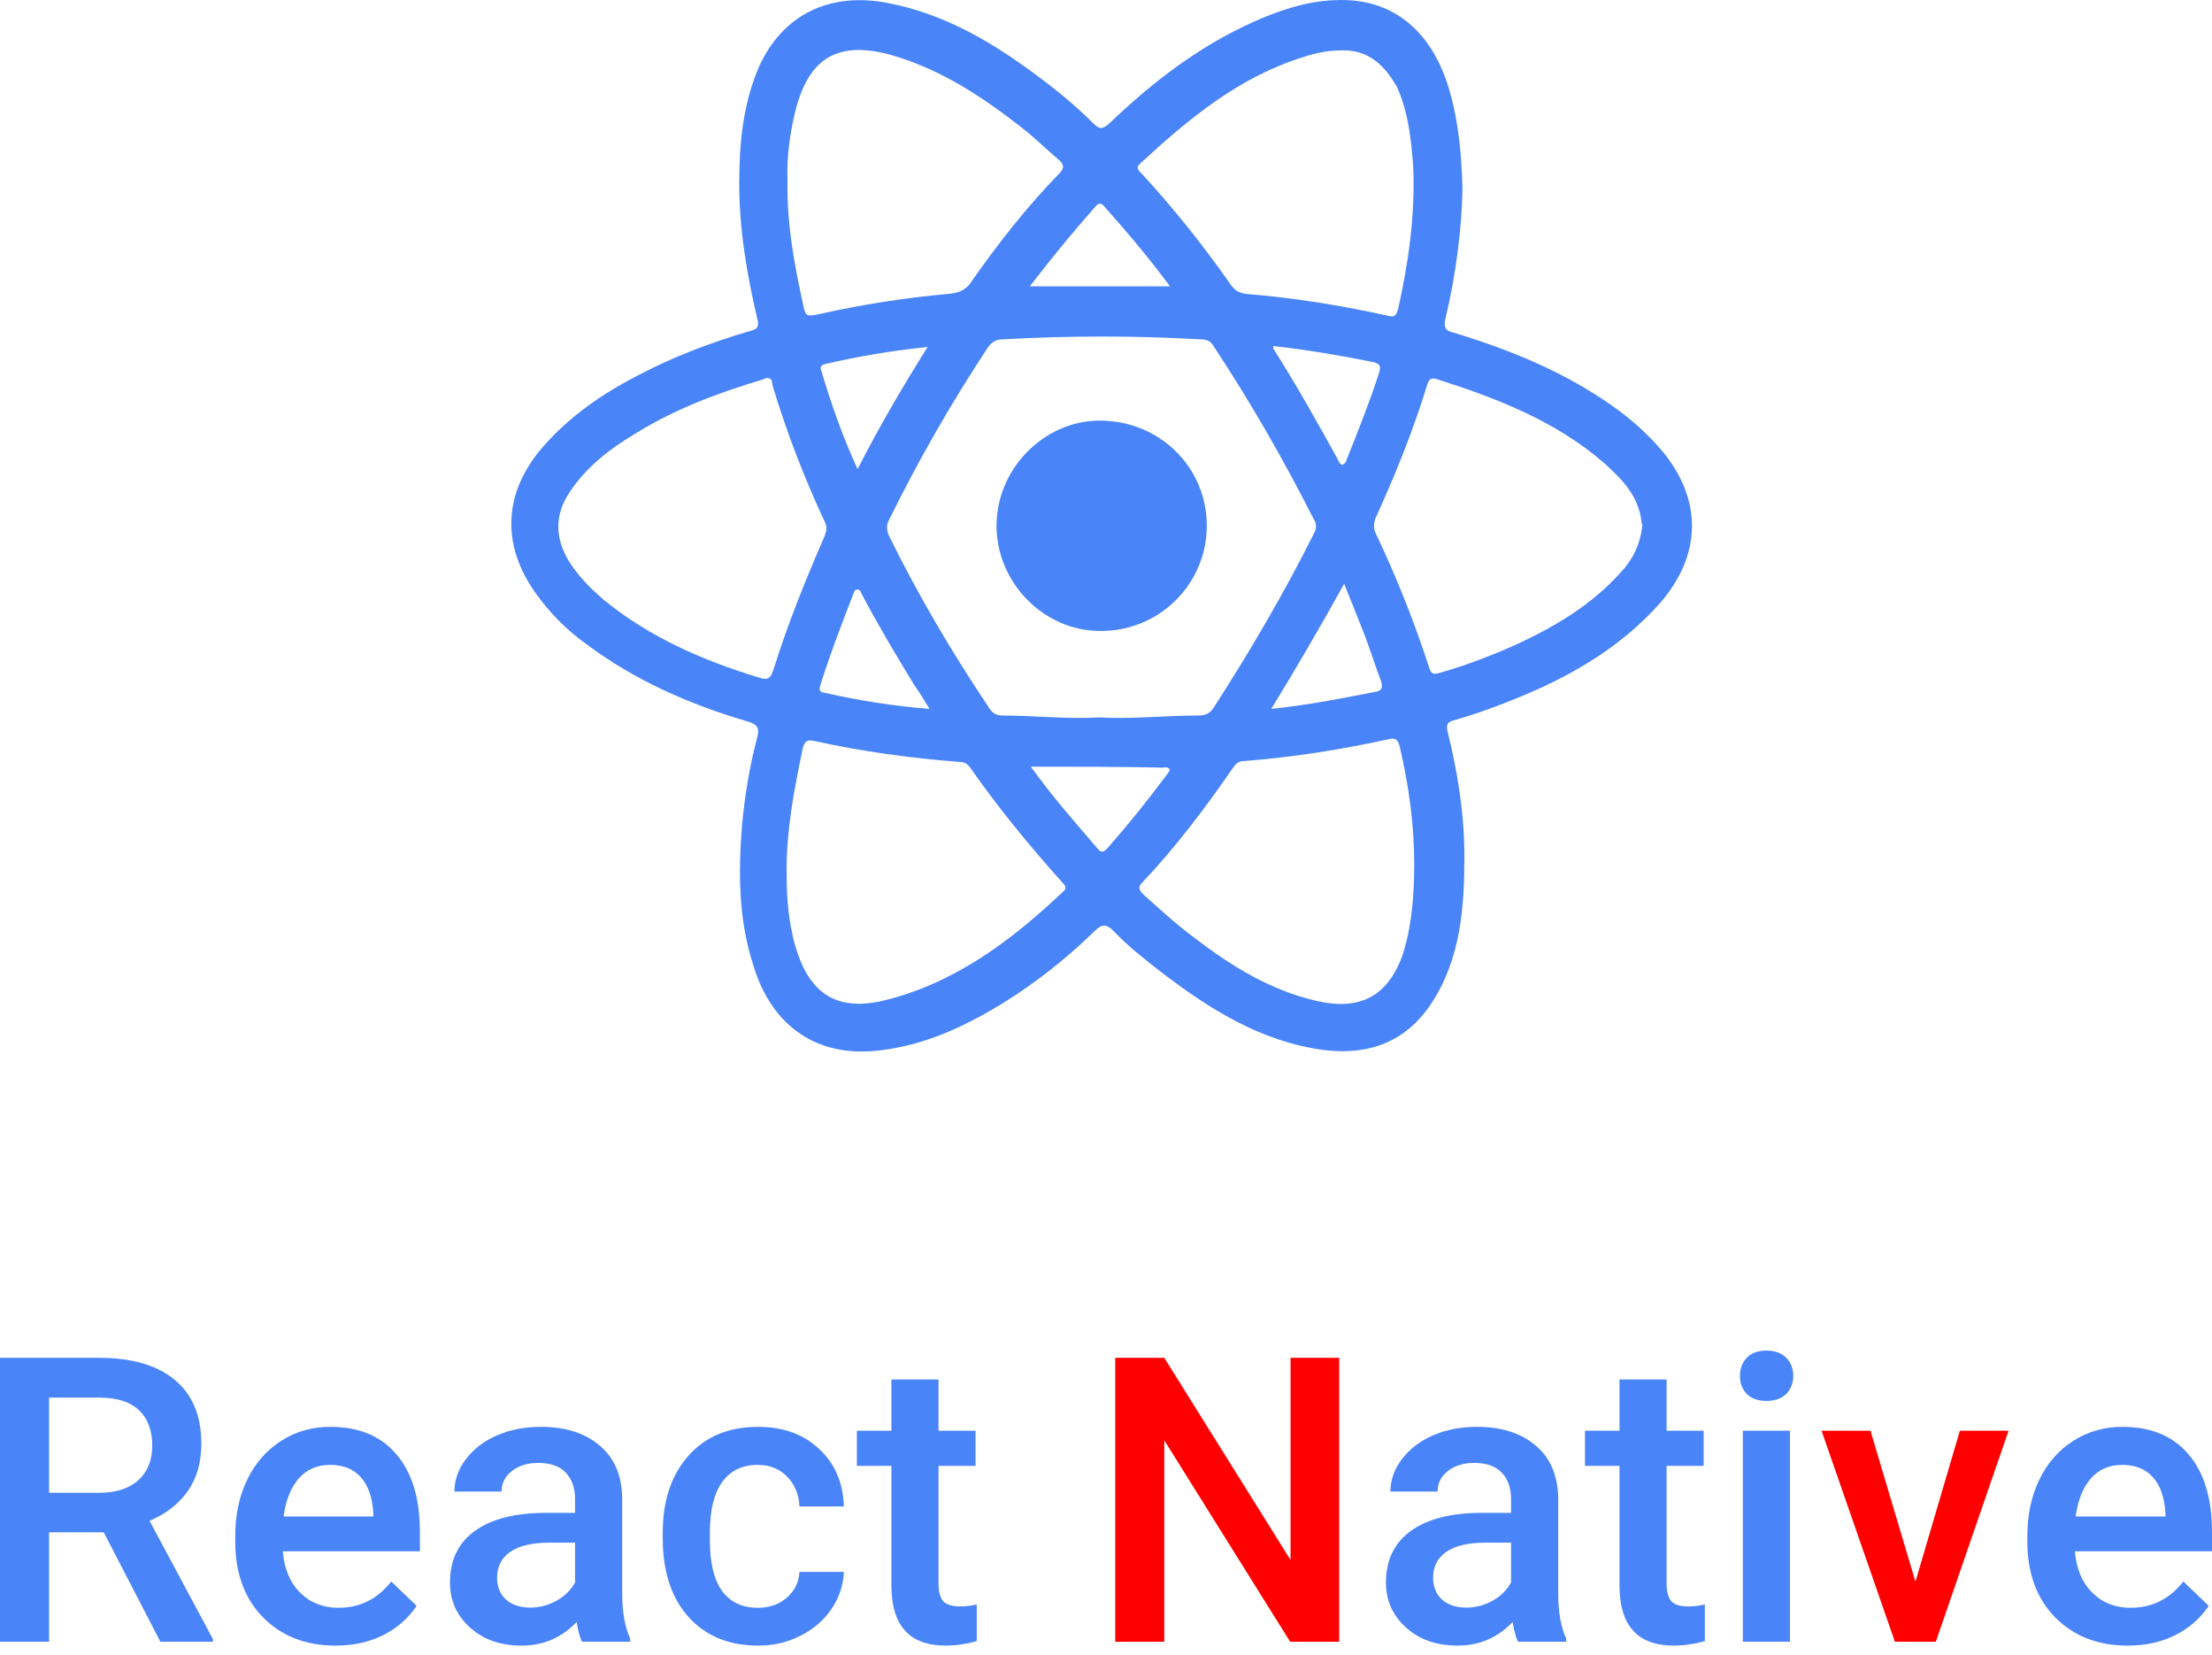
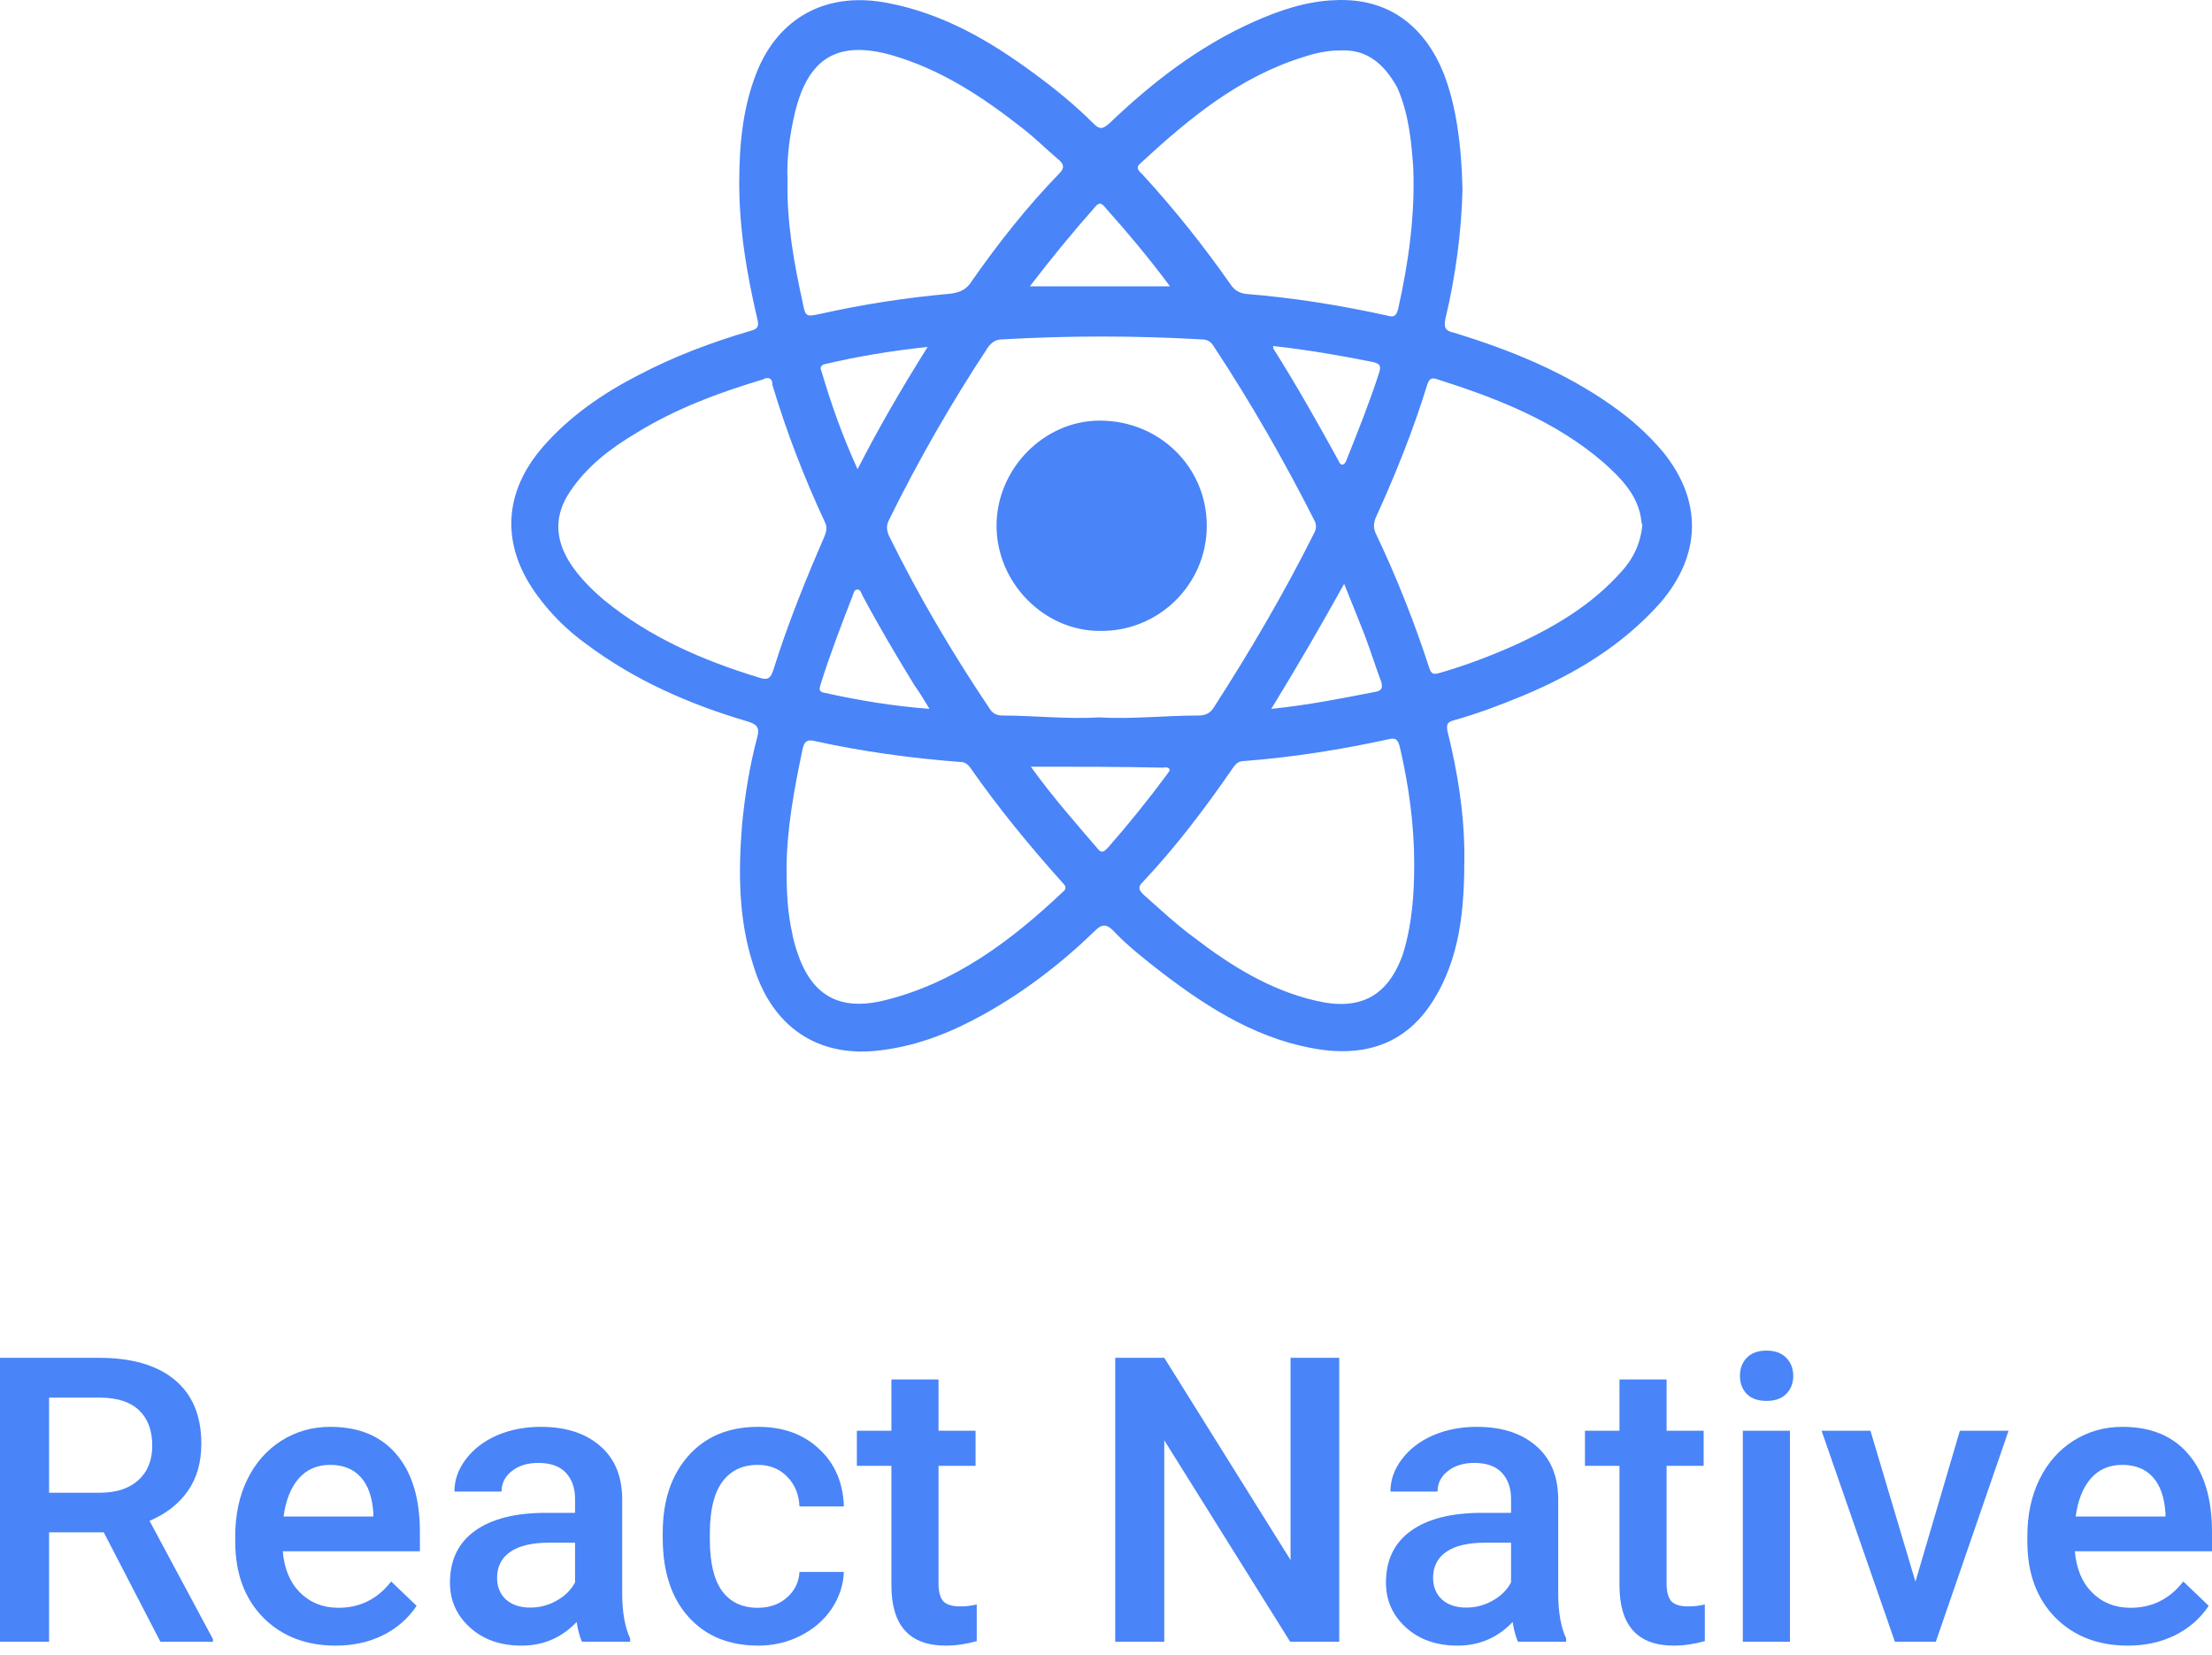
<svg xmlns="http://www.w3.org/2000/svg" width="119" height="89" viewBox="0 0 119 89" fill="none">
  <path d="M78.678 10.201C78.627 12.393 78.322 14.787 77.762 17.132C77.66 17.641 77.762 17.794 78.22 17.896C81.225 18.813 84.128 19.985 86.725 21.82C87.744 22.533 88.66 23.349 89.475 24.317C91.614 26.966 91.512 29.871 89.323 32.419C87.285 34.712 84.739 36.241 81.938 37.413C80.716 37.922 79.493 38.381 78.22 38.738C77.864 38.84 77.813 38.942 77.864 39.298C78.424 41.541 78.78 43.783 78.78 46.076C78.78 48.828 78.577 51.579 76.998 53.974C75.623 56.064 73.586 56.777 71.192 56.471C67.831 56.013 65.081 54.28 62.483 52.293C61.567 51.579 60.65 50.866 59.886 50.05C59.529 49.694 59.275 49.694 58.918 50.05C57.136 51.783 55.15 53.312 52.96 54.535C51.228 55.503 49.446 56.216 47.51 56.471C43.945 56.981 41.501 55.146 40.533 51.936C39.718 49.439 39.718 46.891 39.922 44.343C40.075 42.764 40.33 41.184 40.737 39.655C40.89 39.094 40.686 38.942 40.177 38.789C37.07 37.871 34.167 36.598 31.57 34.661C30.5 33.897 29.584 32.98 28.82 31.909C26.935 29.26 27.088 26.457 29.227 24.011C30.653 22.38 32.436 21.157 34.32 20.189C36.255 19.17 38.292 18.405 40.38 17.794C40.788 17.692 40.839 17.539 40.737 17.132C40.177 14.736 39.769 12.341 39.769 9.845C39.769 7.704 39.973 5.564 40.839 3.577C42.112 0.774 44.658 -0.449 47.765 0.163C50.719 0.723 53.265 2.201 55.608 3.933C56.728 4.749 57.849 5.666 58.816 6.634C59.173 6.991 59.326 6.94 59.682 6.634C61.974 4.443 64.469 2.507 67.423 1.182C68.798 0.57 70.275 0.061 71.803 0.01C74.808 -0.143 76.692 1.538 77.66 3.933C78.322 5.615 78.627 7.755 78.678 10.201ZM59.122 38.585C60.904 38.687 62.687 38.483 64.469 38.483C64.826 38.483 65.081 38.381 65.284 38.075C67.22 35.069 69.053 31.96 70.683 28.699C70.835 28.444 70.835 28.189 70.683 27.935C69.053 24.724 67.27 21.616 65.284 18.609C65.132 18.355 64.928 18.253 64.622 18.253C61.057 18.049 57.492 18.049 53.927 18.253C53.571 18.253 53.367 18.405 53.163 18.66C51.177 21.667 49.395 24.775 47.816 27.986C47.663 28.291 47.714 28.546 47.816 28.801C49.395 32.011 51.228 35.12 53.214 38.075C53.367 38.33 53.571 38.483 53.927 38.483C55.608 38.483 57.39 38.687 59.122 38.585ZM41.195 20.342C41.195 20.342 41.144 20.342 41.093 20.393C38.7 21.106 36.357 21.973 34.218 23.297C32.843 24.113 31.57 25.081 30.653 26.457C29.838 27.68 29.838 28.903 30.602 30.177C31.111 30.992 31.773 31.655 32.486 32.266C34.982 34.304 37.834 35.527 40.839 36.445C41.297 36.598 41.45 36.496 41.603 36.037C42.367 33.591 43.334 31.196 44.353 28.852C44.455 28.597 44.506 28.393 44.404 28.139C43.283 25.744 42.316 23.247 41.552 20.699C41.552 20.495 41.501 20.291 41.195 20.342ZM42.316 46.789C42.316 47.961 42.367 49.082 42.621 50.203C42.672 50.509 42.774 50.866 42.876 51.172C43.64 53.516 45.117 54.382 47.51 53.821C51.33 52.904 54.386 50.611 57.187 47.961C57.39 47.808 57.34 47.656 57.187 47.503C55.404 45.515 53.724 43.477 52.196 41.286C52.043 41.082 51.89 40.98 51.636 40.98C48.987 40.776 46.39 40.419 43.843 39.859C43.436 39.757 43.283 39.859 43.181 40.267C42.723 42.458 42.316 44.598 42.316 46.789ZM76.081 46.483C76.081 44.292 75.776 42.203 75.317 40.216C75.215 39.808 75.114 39.655 74.706 39.757C72.16 40.318 69.562 40.725 66.965 40.929C66.659 40.929 66.507 41.031 66.303 41.337C64.826 43.477 63.247 45.566 61.465 47.452C61.21 47.706 61.261 47.859 61.516 48.114C62.381 48.879 63.247 49.694 64.215 50.407C66.201 51.936 68.34 53.261 70.785 53.821C73.127 54.382 74.655 53.618 75.47 51.325C75.979 49.694 76.081 48.012 76.081 46.483ZM42.367 9.692C42.316 11.985 42.723 14.176 43.181 16.265C43.334 17.081 43.385 17.03 44.149 16.877C46.441 16.367 48.733 16.011 51.024 15.807C51.585 15.756 51.992 15.603 52.298 15.093C53.724 13.055 55.252 11.118 56.983 9.335C57.289 9.029 57.238 8.825 56.932 8.571C56.27 8.01 55.659 7.399 54.997 6.889C52.858 5.207 50.617 3.73 47.969 2.965C45.066 2.15 43.487 3.118 42.774 6.023C42.468 7.297 42.316 8.571 42.367 9.692ZM72.16 2.71C71.396 2.71 70.734 2.863 70.123 3.067C66.659 4.137 63.96 6.379 61.363 8.774C61.057 9.029 61.261 9.182 61.465 9.386C63.196 11.271 64.775 13.259 66.201 15.297C66.405 15.603 66.659 15.756 67.016 15.807C69.562 16.011 72.109 16.418 74.655 16.979C75.012 17.081 75.114 16.979 75.215 16.622C75.776 14.125 76.132 11.577 76.03 9.029C75.928 7.551 75.776 6.074 75.164 4.698C74.451 3.424 73.535 2.659 72.16 2.71ZM88.355 28.24C88.355 28.24 88.304 28.139 88.304 28.037C88.151 26.661 87.234 25.744 86.267 24.877C83.669 22.635 80.512 21.412 77.303 20.393C76.998 20.291 76.896 20.393 76.794 20.648C76.03 23.145 75.063 25.54 73.993 27.884C73.891 28.189 73.891 28.393 73.993 28.648C75.114 30.992 76.081 33.438 76.896 35.935C76.998 36.241 77.1 36.292 77.456 36.19C78.882 35.782 80.206 35.273 81.581 34.661C83.669 33.693 85.656 32.521 87.234 30.737C87.846 30.075 88.253 29.26 88.355 28.24ZM68.391 38.126C70.377 37.922 72.16 37.566 73.993 37.209C74.35 37.158 74.4 36.954 74.299 36.648C73.993 35.833 73.738 35.018 73.433 34.203C73.076 33.285 72.72 32.419 72.312 31.4C71.039 33.693 69.766 35.884 68.391 38.126ZM50.006 38.126C49.7 37.617 49.446 37.209 49.191 36.852C48.223 35.273 47.256 33.642 46.39 32.011C46.339 31.909 46.288 31.706 46.135 31.706C45.932 31.706 45.932 31.909 45.881 32.011C45.27 33.591 44.658 35.171 44.149 36.801C44.098 37.005 43.996 37.209 44.353 37.26C46.186 37.668 48.02 37.973 50.006 38.126ZM55.455 41.235C56.627 42.865 57.849 44.241 59.071 45.668C59.275 45.923 59.428 45.77 59.58 45.617C60.701 44.343 61.77 43.018 62.789 41.642C62.84 41.541 62.993 41.439 62.891 41.337C62.789 41.235 62.687 41.286 62.534 41.286C60.191 41.235 57.9 41.235 55.455 41.235ZM68.493 18.609C68.493 18.711 68.493 18.762 68.544 18.813C69.766 20.75 70.886 22.737 72.007 24.775C72.058 24.877 72.109 25.03 72.261 24.979C72.363 24.928 72.414 24.826 72.465 24.673C73.076 23.145 73.688 21.616 74.197 20.036C74.299 19.68 74.248 19.578 73.891 19.476C72.109 19.119 70.326 18.813 68.493 18.609ZM55.404 15.399C57.951 15.399 60.446 15.399 62.942 15.399C61.77 13.819 60.599 12.443 59.377 11.068C59.224 10.915 59.122 10.915 58.969 11.068C57.747 12.443 56.576 13.87 55.404 15.399ZM46.135 25.234C47.307 22.941 48.529 20.852 49.904 18.66C47.969 18.864 46.135 19.17 44.404 19.578C44.149 19.628 44.098 19.781 44.2 19.985C44.709 21.718 45.32 23.45 46.135 25.234Z" fill="#4984F8" />
  <path d="M64.922 28.277C64.922 31.436 62.324 33.984 59.164 33.933C56.158 33.933 53.611 31.334 53.611 28.277C53.611 25.221 56.158 22.622 59.164 22.622C62.374 22.622 64.922 25.119 64.922 28.277Z" fill="#4984F8" />
  <path d="M5.582 82.414H2.64V88.298H0V73.029H5.342C7.095 73.029 8.448 73.424 9.401 74.214C10.354 75.004 10.831 76.147 10.831 77.643C10.831 78.664 10.584 79.52 10.09 80.212C9.603 80.897 8.921 81.425 8.045 81.796L11.457 88.161V88.298H8.629L5.582 82.414ZM2.64 80.286H5.353C6.243 80.286 6.939 80.062 7.439 79.614C7.94 79.16 8.191 78.541 8.191 77.758C8.191 76.94 7.958 76.308 7.492 75.86C7.033 75.413 6.344 75.182 5.426 75.168H2.64V80.286Z" fill="#4984F8" />
  <path d="M18.061 88.507C16.454 88.507 15.15 88 14.149 86.987C13.154 85.966 12.656 84.61 12.656 82.918V82.603C12.656 81.471 12.872 80.46 13.303 79.573C13.742 78.678 14.354 77.982 15.14 77.486C15.926 76.989 16.802 76.741 17.769 76.741C19.306 76.741 20.492 77.234 21.327 78.22C22.169 79.205 22.59 80.6 22.59 82.404V83.432H15.213C15.289 84.368 15.599 85.109 16.141 85.655C16.691 86.2 17.38 86.473 18.207 86.473C19.369 86.473 20.315 86.001 21.045 85.057L22.412 86.368C21.96 87.046 21.355 87.574 20.597 87.951C19.846 88.322 19 88.507 18.061 88.507ZM17.759 78.786C17.063 78.786 16.5 79.031 16.068 79.52C15.644 80.009 15.373 80.691 15.255 81.565H20.085V81.376C20.03 80.523 19.804 79.88 19.407 79.447C19.011 79.006 18.461 78.786 17.759 78.786Z" fill="#4984F8" />
  <path d="M31.312 88.298C31.201 88.081 31.104 87.728 31.02 87.238C30.213 88.084 29.226 88.507 28.057 88.507C26.923 88.507 25.998 88.182 25.282 87.532C24.565 86.882 24.207 86.078 24.207 85.12C24.207 83.91 24.652 82.984 25.543 82.341C26.44 81.691 27.72 81.366 29.382 81.366H30.937V80.621C30.937 80.034 30.773 79.566 30.447 79.216C30.119 78.859 29.622 78.681 28.954 78.681C28.377 78.681 27.904 78.828 27.535 79.121C27.167 79.408 26.982 79.775 26.982 80.223H24.447C24.447 79.6 24.652 79.02 25.062 78.482C25.473 77.936 26.029 77.51 26.732 77.202C27.442 76.895 28.231 76.741 29.101 76.741C30.422 76.741 31.476 77.077 32.262 77.748C33.048 78.412 33.452 79.349 33.472 80.558V85.676C33.472 86.697 33.615 87.511 33.9 88.119V88.298H31.312ZM28.527 86.462C29.027 86.462 29.497 86.34 29.935 86.095C30.38 85.851 30.714 85.522 30.937 85.109V82.97H29.57C28.631 82.97 27.925 83.135 27.452 83.463C26.979 83.792 26.742 84.257 26.742 84.858C26.742 85.347 26.902 85.739 27.222 86.032C27.549 86.319 27.984 86.462 28.527 86.462Z" fill="#4984F8" />
  <path d="M40.766 86.473C41.399 86.473 41.924 86.288 42.341 85.917C42.759 85.546 42.981 85.089 43.009 84.543H45.398C45.371 85.249 45.151 85.91 44.741 86.525C44.331 87.133 43.774 87.616 43.072 87.972C42.369 88.329 41.611 88.507 40.797 88.507C39.218 88.507 37.966 87.993 37.041 86.966C36.116 85.938 35.653 84.519 35.653 82.708V82.446C35.653 80.719 36.112 79.338 37.03 78.303C37.949 77.262 39.201 76.741 40.787 76.741C42.129 76.741 43.221 77.136 44.063 77.926C44.911 78.709 45.357 79.74 45.398 81.02H43.009C42.981 80.37 42.759 79.835 42.341 79.415C41.931 78.996 41.406 78.786 40.766 78.786C39.945 78.786 39.312 79.087 38.867 79.688C38.422 80.282 38.196 81.187 38.188 82.404V82.813C38.188 84.043 38.408 84.963 38.846 85.571C39.291 86.172 39.931 86.473 40.766 86.473Z" fill="#4984F8" />
  <path d="M50.49 74.193V76.951H52.483V78.838H50.49V85.172C50.49 85.606 50.574 85.921 50.741 86.116C50.914 86.305 51.221 86.399 51.659 86.399C51.951 86.399 52.247 86.365 52.546 86.295V88.266C51.968 88.427 51.412 88.507 50.876 88.507C48.929 88.507 47.955 87.427 47.955 85.267V78.838H46.097V76.951H47.955V74.193H50.49Z" fill="#4984F8" />
-   <path d="M72.047 88.298H69.407L62.635 77.465V88.298H59.996V73.029H62.635L69.428 83.903V73.029H72.047V88.298Z" fill="#ff0000" />
+   <path d="M72.047 88.298H69.407L62.635 77.465V88.298H59.996V73.029H62.635L69.428 83.903V73.029H72.047V88.298Z" fill="#4984F8" />
  <path d="M81.667 88.298C81.556 88.081 81.458 87.728 81.375 87.238C80.568 88.084 79.58 88.507 78.412 88.507C77.278 88.507 76.353 88.182 75.636 87.532C74.92 86.882 74.561 86.078 74.561 85.12C74.561 83.91 75.007 82.984 75.897 82.341C76.794 81.691 78.074 81.366 79.737 81.366H81.291V80.621C81.291 80.034 81.128 79.566 80.801 79.216C80.474 78.859 79.977 78.681 79.309 78.681C78.732 78.681 78.259 78.828 77.89 79.121C77.521 79.408 77.337 79.775 77.337 80.223H74.802C74.802 79.6 75.007 79.02 75.417 78.482C75.828 77.936 76.384 77.51 77.087 77.202C77.796 76.895 78.586 76.741 79.455 76.741C80.777 76.741 81.831 77.077 82.617 77.748C83.403 78.412 83.806 79.349 83.827 80.558V85.676C83.827 86.697 83.969 87.511 84.255 88.119V88.298H81.667ZM78.881 86.462C79.382 86.462 79.852 86.34 80.29 86.095C80.735 85.851 81.069 85.522 81.291 85.109V82.97H79.925C78.986 82.97 78.279 83.135 77.806 83.463C77.334 83.792 77.097 84.257 77.097 84.858C77.097 85.347 77.257 85.739 77.577 86.032C77.904 86.319 78.339 86.462 78.881 86.462Z" fill="#4984F8" />
  <path d="M89.659 74.193V76.951H91.652V78.838H89.659V85.172C89.659 85.606 89.743 85.921 89.91 86.116C90.084 86.305 90.39 86.399 90.828 86.399C91.12 86.399 91.416 86.365 91.715 86.295V88.266C91.138 88.427 90.581 88.507 90.046 88.507C88.098 88.507 87.124 87.427 87.124 85.267V78.838H85.267V76.951H87.124V74.193H89.659Z" fill="#4984F8" />
  <path d="M96.296 88.298H93.76V76.951H96.296V88.298ZM93.604 74.004C93.604 73.612 93.725 73.287 93.969 73.029C94.219 72.77 94.574 72.641 95.033 72.641C95.492 72.641 95.847 72.77 96.097 73.029C96.348 73.287 96.473 73.612 96.473 74.004C96.473 74.388 96.348 74.71 96.097 74.969C95.847 75.22 95.492 75.346 95.033 75.346C94.574 75.346 94.219 75.22 93.969 74.969C93.725 74.71 93.604 74.388 93.604 74.004Z" fill="#4984F8" />
-   <path d="M103.046 85.068L105.436 76.951H108.055L104.142 88.298H101.94L97.996 76.951H100.626L103.046 85.068Z" fill="#ff0000" />
+   <path d="M103.046 85.068L105.436 76.951H108.055L104.142 88.298H101.94L97.996 76.951H100.626L103.046 85.068Z" fill="#4984F8" />
  <path d="M114.472 88.507C112.865 88.507 111.561 88 110.559 86.987C109.564 85.966 109.067 84.61 109.067 82.918V82.603C109.067 81.471 109.282 80.46 109.714 79.573C110.152 78.678 110.764 77.982 111.55 77.486C112.336 76.989 113.213 76.741 114.179 76.741C115.717 76.741 116.903 77.234 117.737 78.22C118.579 79.205 119 80.6 119 82.404V83.432H111.623C111.7 84.368 112.009 85.109 112.552 85.655C113.101 86.2 113.79 86.473 114.618 86.473C115.779 86.473 116.725 86.001 117.456 85.057L118.823 86.368C118.37 87.046 117.765 87.574 117.007 87.951C116.256 88.322 115.411 88.507 114.472 88.507ZM114.169 78.786C113.473 78.786 112.91 79.031 112.479 79.52C112.054 80.009 111.783 80.691 111.665 81.565H116.496V81.376C116.44 80.523 116.214 79.88 115.818 79.447C115.421 79.006 114.872 78.786 114.169 78.786Z" fill="#4984F8" />
</svg>
